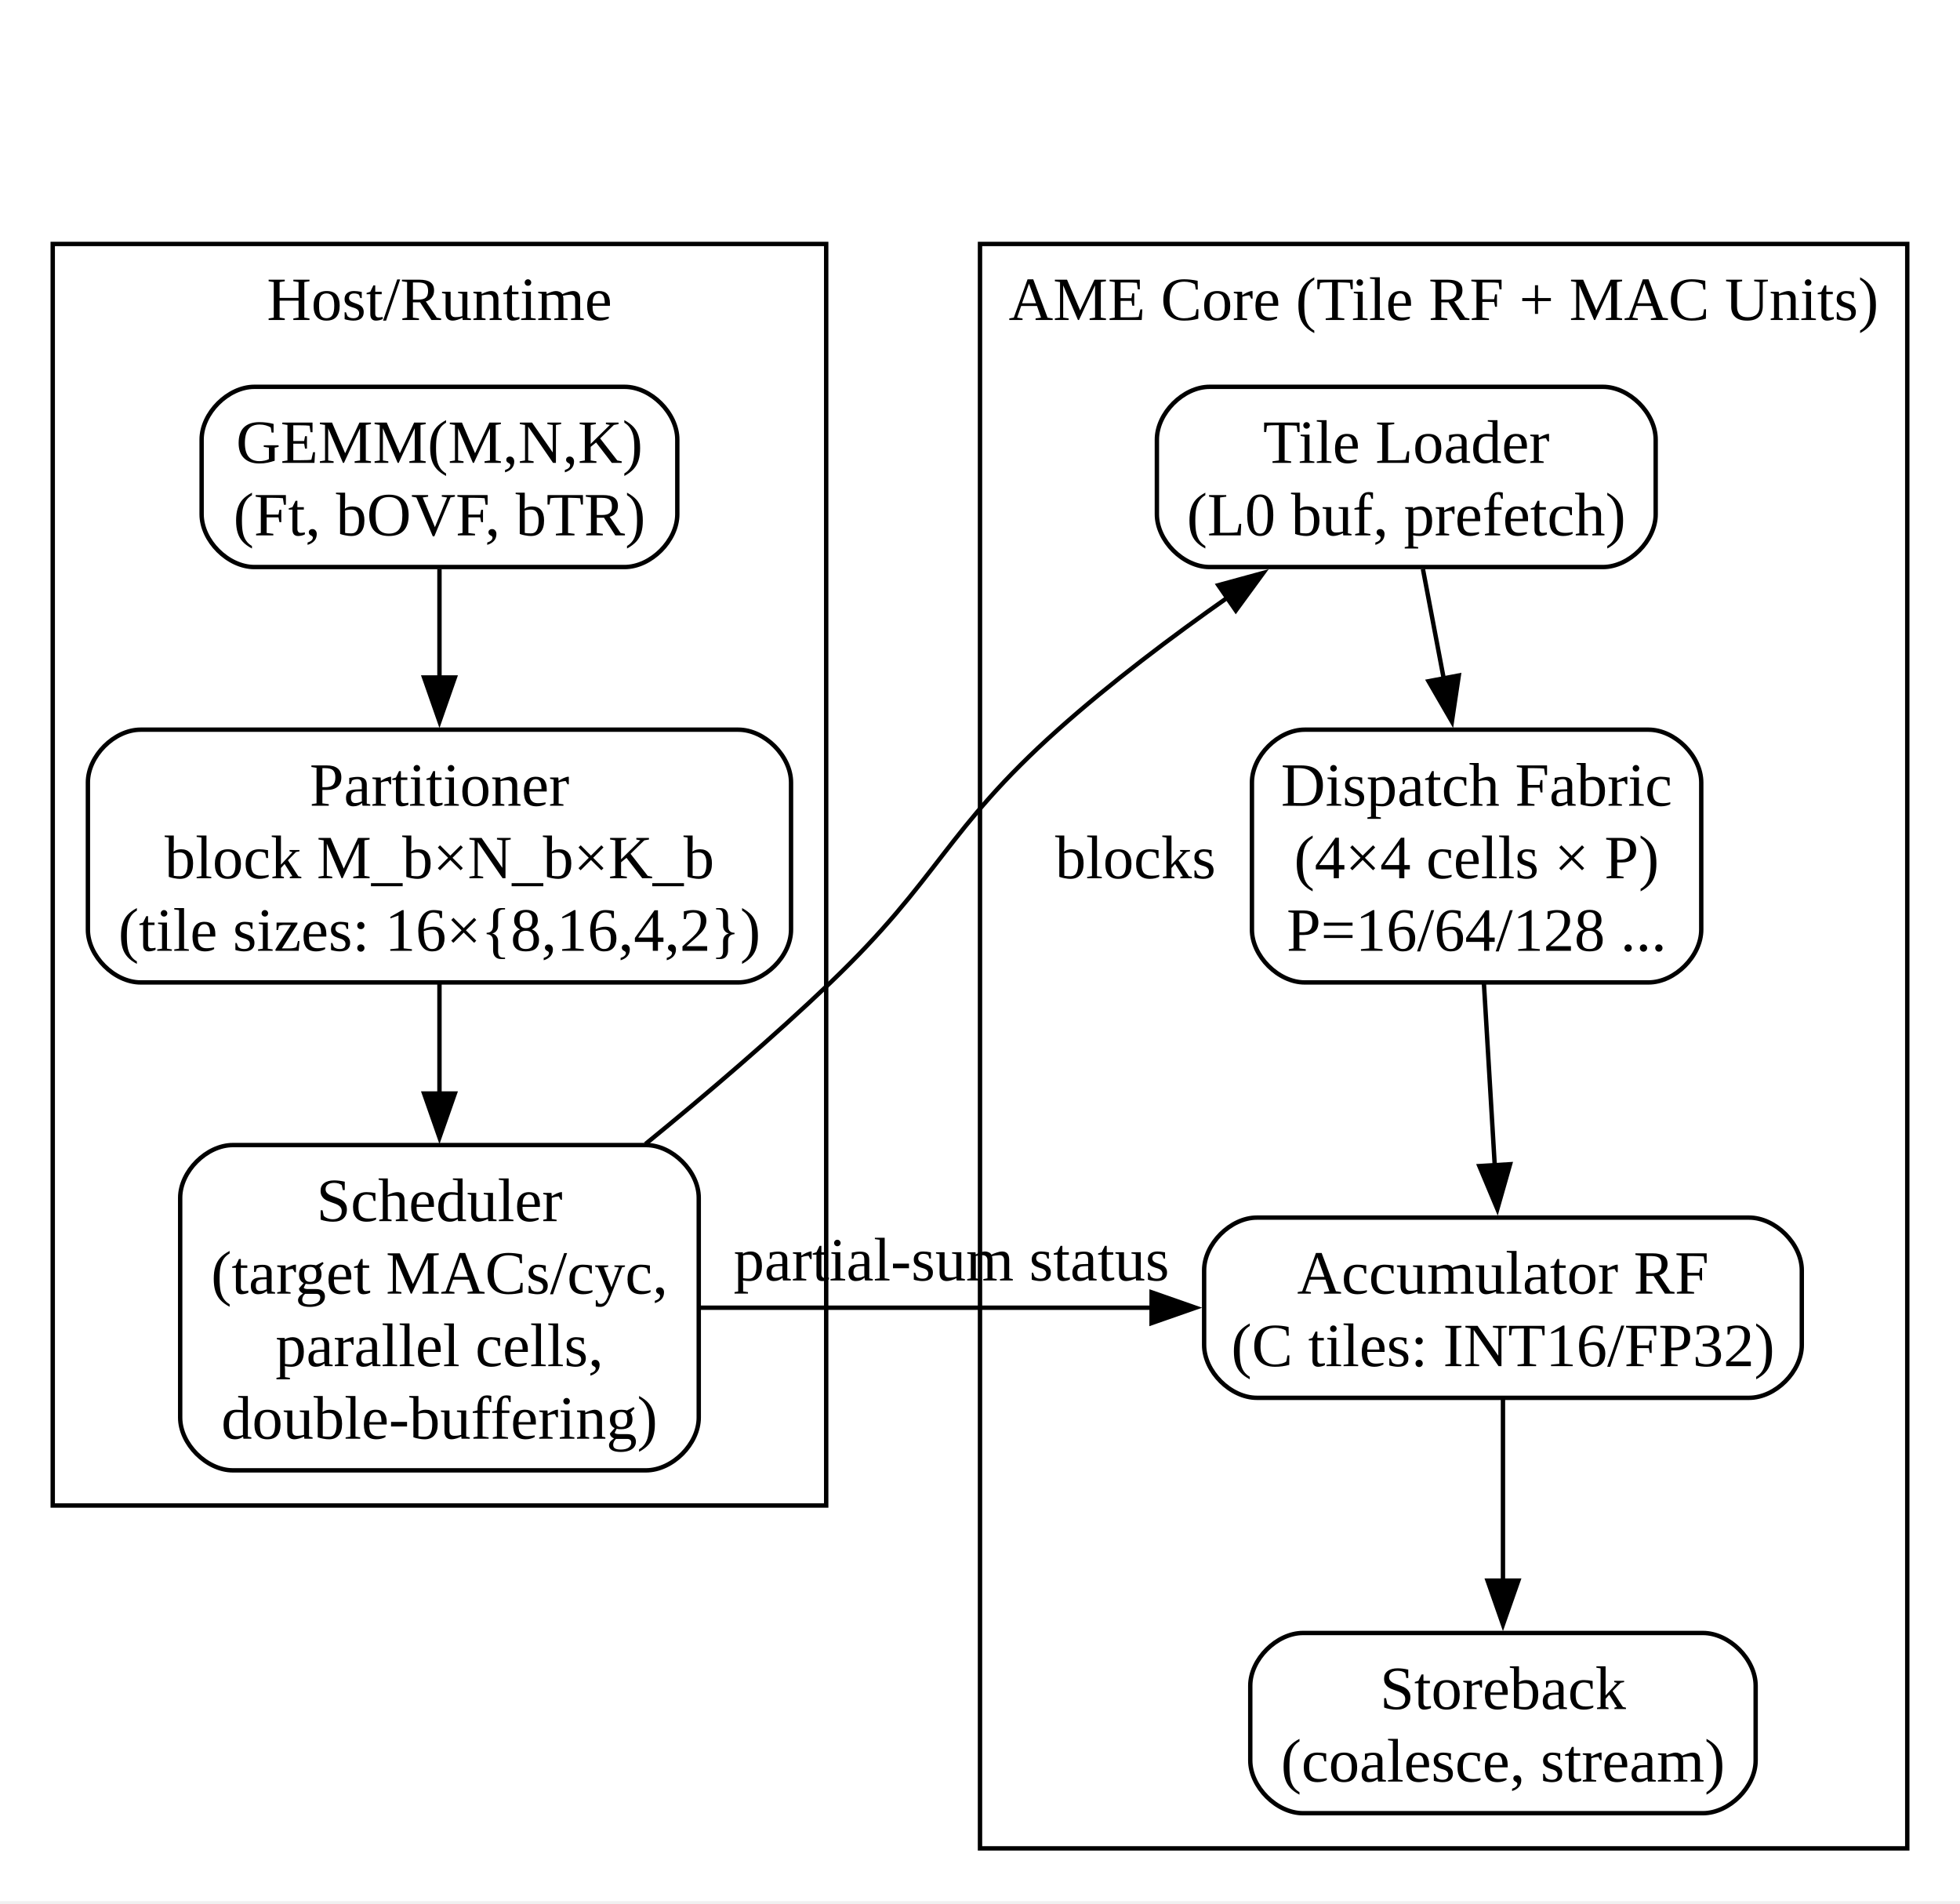
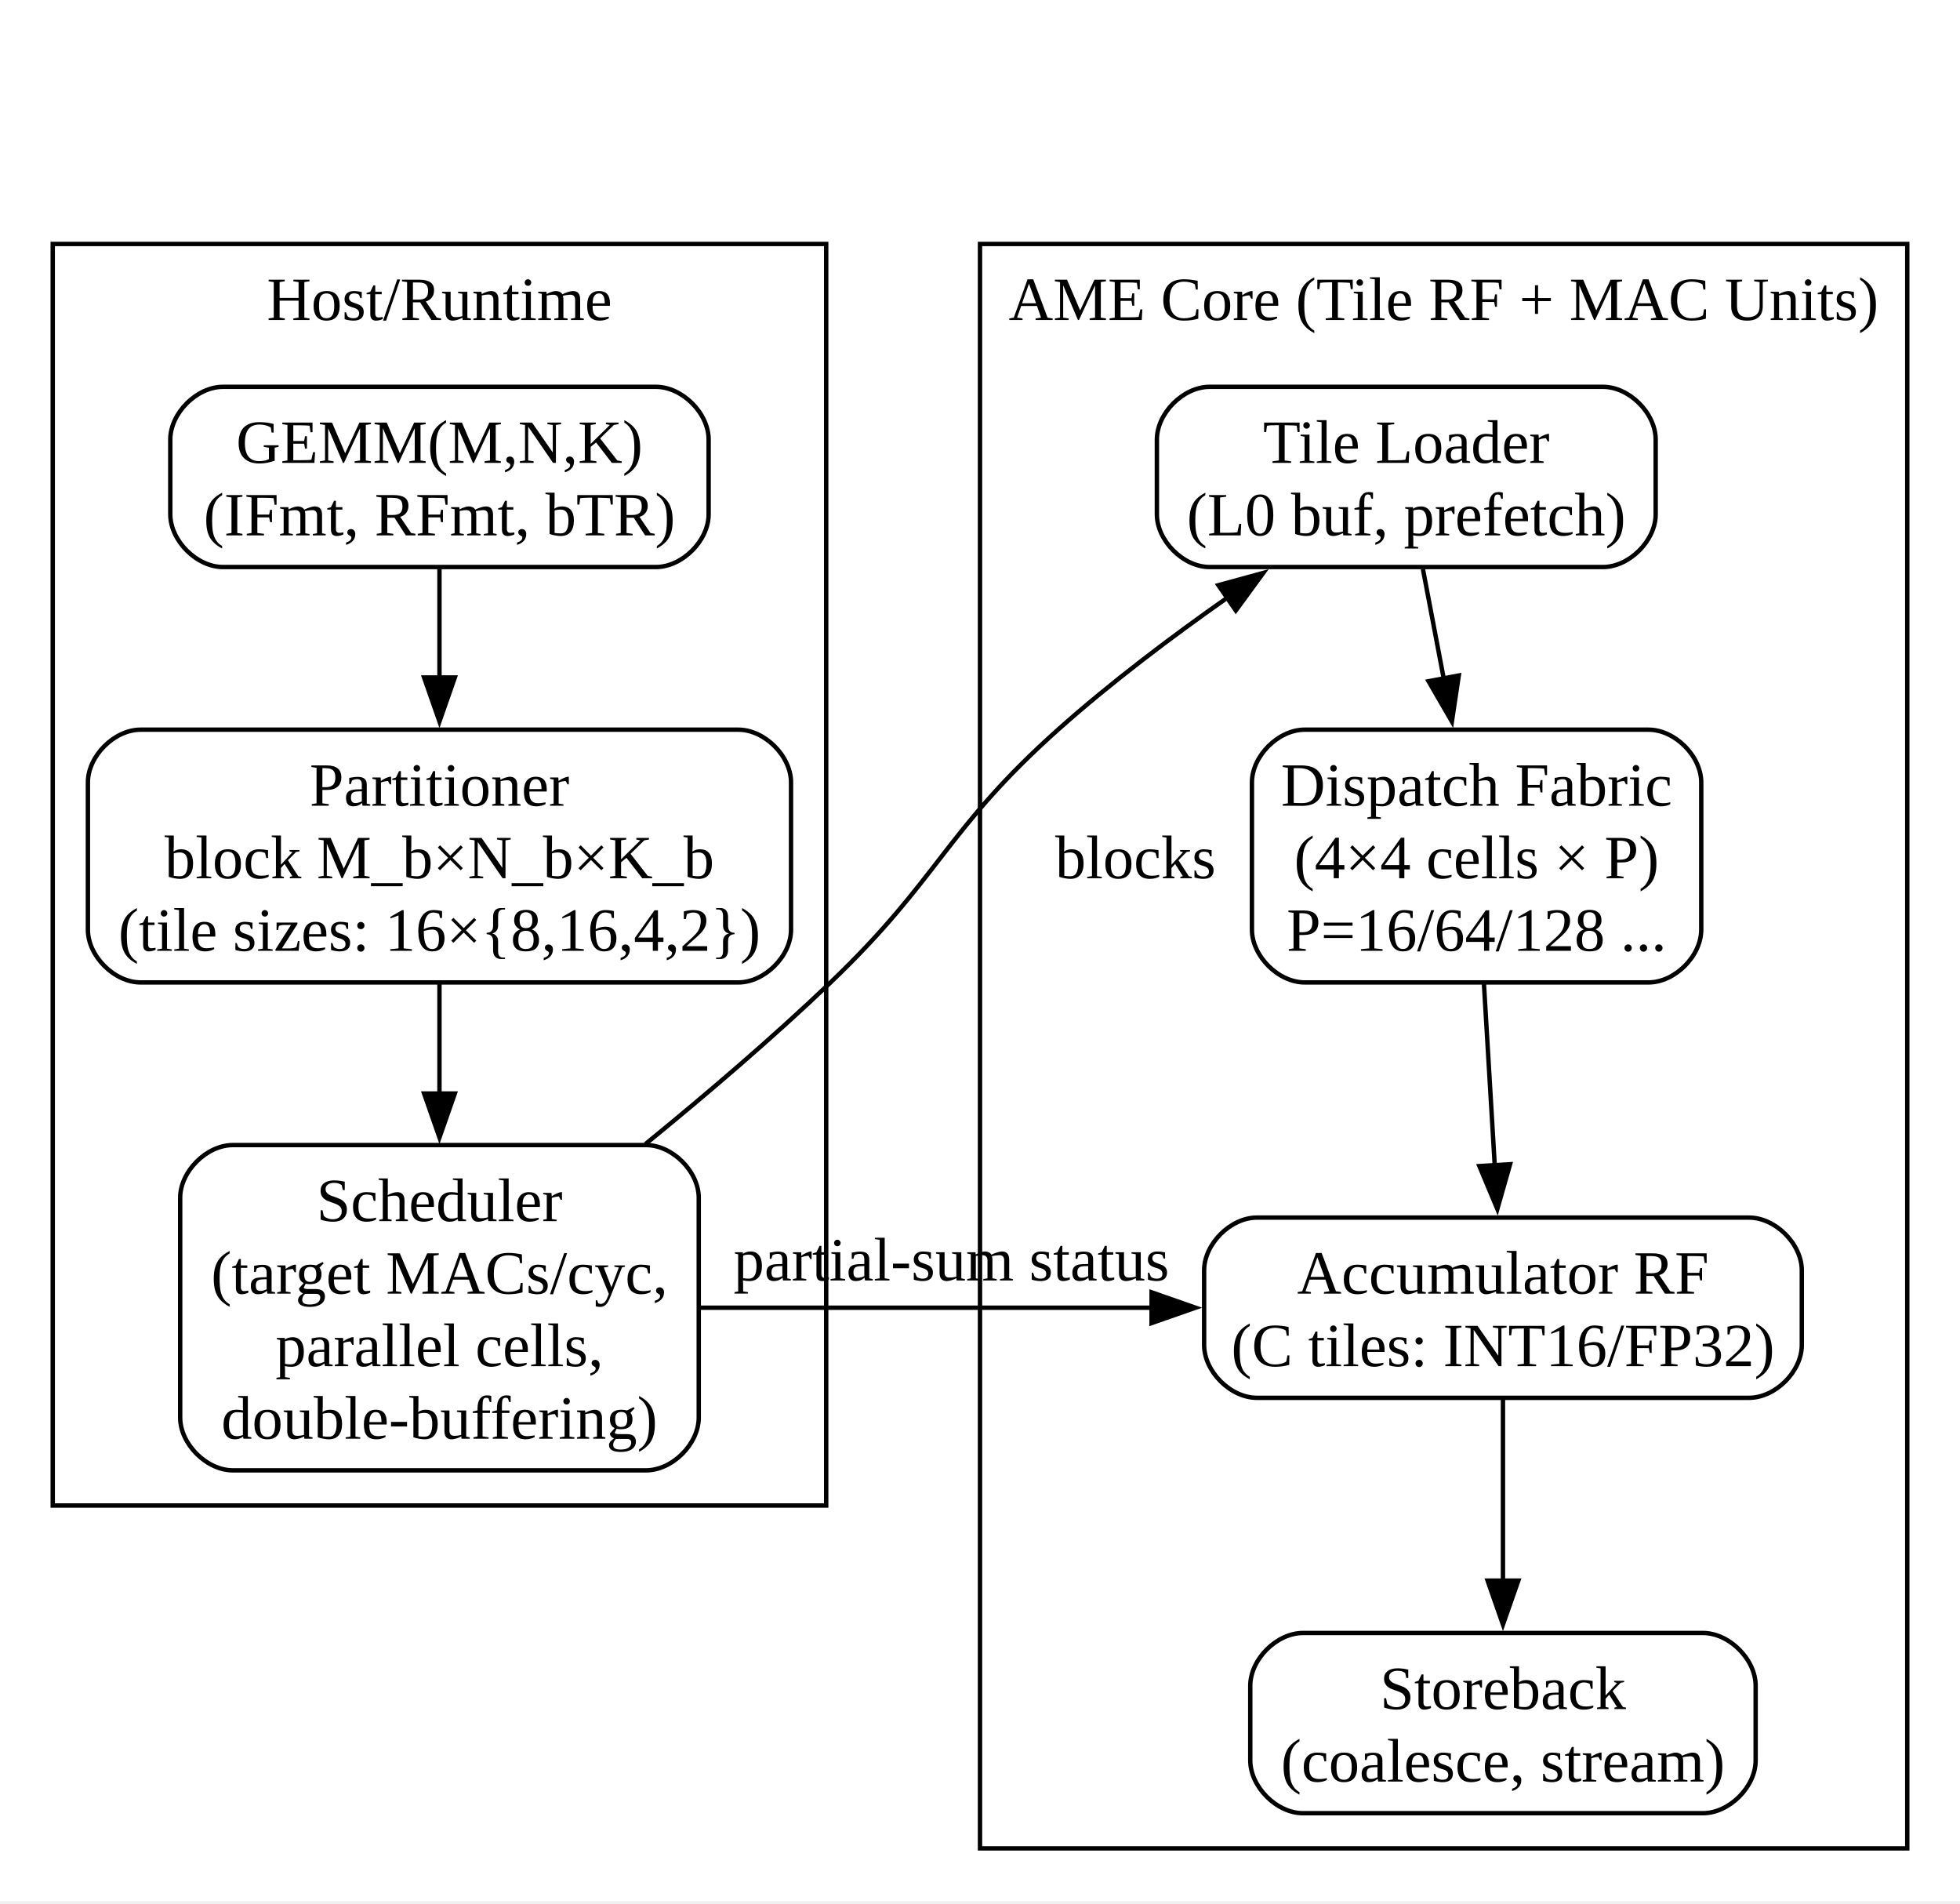
<svg xmlns="http://www.w3.org/2000/svg" width="446pt" height="433pt" viewBox="0.00 0.00 446.00 433.00">
  <g id="graph0" class="graph" transform="scale(1 1) rotate(0) translate(4 428.5)">
    <polygon fill="white" stroke="none" points="-4,4 -4,-428.5 442,-428.5 442,4 -4,4" />
    <g id="clust1" class="cluster">
      <polygon fill="none" stroke="black" points="8,-86 8,-373 184,-373 184,-86 8,-86" />
      <text xml:space="preserve" text-anchor="middle" x="96" y="-355.7" font-family="Times New Roman,serif" font-size="14.00">Host/Runtime</text>
    </g>
    <g id="clust2" class="cluster">
      <polygon fill="none" stroke="black" points="219,-8 219,-373 430,-373 430,-8 219,-8" />
      <text xml:space="preserve" text-anchor="middle" x="324.5" y="-355.7" font-family="Times New Roman,serif" font-size="14.00">AME Core (Tile RF + MAC Units)</text>
    </g>
    <g id="node3" class="node">
-       <path fill="none" stroke="black" d="M138.12,-340.5C138.12,-340.5 53.88,-340.5 53.88,-340.5 47.88,-340.5 41.88,-334.5 41.88,-328.5 41.88,-328.5 41.88,-311.5 41.88,-311.5 41.88,-305.5 47.88,-299.5 53.88,-299.5 53.88,-299.5 138.12,-299.5 138.12,-299.5 144.12,-299.5 150.12,-305.5 150.12,-311.5 150.12,-311.5 150.12,-328.5 150.12,-328.5 150.12,-334.5 144.12,-340.5 138.12,-340.5" />
+       <path fill="none" stroke="black" d="M145.25,-340.5C145.25,-340.5 46.75,-340.5 46.75,-340.5 40.75,-340.5 34.75,-334.5 34.75,-328.5 34.75,-328.5 34.75,-311.5 34.75,-311.5 34.75,-305.5 40.75,-299.5 46.75,-299.5 46.75,-299.5 145.25,-299.5 145.25,-299.5 151.25,-299.5 157.25,-305.5 157.25,-311.5 157.25,-311.5 157.25,-328.5 157.25,-328.5 157.25,-334.5 151.25,-340.5 145.25,-340.5" />
      <text xml:space="preserve" text-anchor="middle" x="96" y="-323.2" font-family="Times New Roman,serif" font-size="14.00">GEMM(M,N,K)</text>
-       <text xml:space="preserve" text-anchor="middle" x="96" y="-306.7" font-family="Times New Roman,serif" font-size="14.00">(Ft, bOVF, bTR)</text>
+       <text xml:space="preserve" text-anchor="middle" x="96" y="-306.7" font-family="Times New Roman,serif" font-size="14.00">(IFmt, RFmt, bTR)</text>
    </g>
    <g id="node6" class="node">
      <path fill="none" stroke="black" d="M360.75,-340.5C360.75,-340.5 271.25,-340.5 271.25,-340.5 265.25,-340.5 259.25,-334.5 259.25,-328.5 259.25,-328.5 259.25,-311.5 259.25,-311.5 259.25,-305.5 265.25,-299.5 271.25,-299.5 271.25,-299.5 360.75,-299.5 360.75,-299.5 366.75,-299.5 372.75,-305.5 372.75,-311.5 372.75,-311.5 372.75,-328.5 372.75,-328.5 372.75,-334.5 366.75,-340.5 360.75,-340.5" />
      <text xml:space="preserve" text-anchor="middle" x="316" y="-323.2" font-family="Times New Roman,serif" font-size="14.00">Tile Loader</text>
      <text xml:space="preserve" text-anchor="middle" x="316" y="-306.7" font-family="Times New Roman,serif" font-size="14.00">(L0 buf, prefetch)</text>
    </g>
    <g id="node4" class="node">
      <path fill="none" stroke="black" d="M164,-262.5C164,-262.5 28,-262.5 28,-262.5 22,-262.5 16,-256.5 16,-250.5 16,-250.5 16,-217 16,-217 16,-211 22,-205 28,-205 28,-205 164,-205 164,-205 170,-205 176,-211 176,-217 176,-217 176,-250.5 176,-250.5 176,-256.5 170,-262.5 164,-262.5" />
      <text xml:space="preserve" text-anchor="middle" x="96" y="-245.2" font-family="Times New Roman,serif" font-size="14.00">Partitioner</text>
      <text xml:space="preserve" text-anchor="middle" x="96" y="-228.7" font-family="Times New Roman,serif" font-size="14.00">block M_b×N_b×K_b</text>
      <text xml:space="preserve" text-anchor="middle" x="96" y="-212.2" font-family="Times New Roman,serif" font-size="14.00">(tile sizes: 16×{8,16,4,2})</text>
    </g>
    <g id="edge1" class="edge">
      <path fill="none" stroke="black" d="M96,-299.03C96,-291.61 96,-282.9 96,-274.33" />
      <polygon fill="black" stroke="black" points="99.5,-274.37 96,-264.37 92.5,-274.37 99.5,-274.37" />
    </g>
    <g id="node5" class="node">
      <path fill="none" stroke="black" d="M143,-168C143,-168 49,-168 49,-168 43,-168 37,-162 37,-156 37,-156 37,-106 37,-106 37,-100 43,-94 49,-94 49,-94 143,-94 143,-94 149,-94 155,-100 155,-106 155,-106 155,-156 155,-156 155,-162 149,-168 143,-168" />
      <text xml:space="preserve" text-anchor="middle" x="96" y="-150.7" font-family="Times New Roman,serif" font-size="14.00">Scheduler</text>
      <text xml:space="preserve" text-anchor="middle" x="96" y="-134.2" font-family="Times New Roman,serif" font-size="14.00">(target MACs/cyc,</text>
      <text xml:space="preserve" text-anchor="middle" x="96" y="-117.7" font-family="Times New Roman,serif" font-size="14.00">parallel cells,</text>
      <text xml:space="preserve" text-anchor="middle" x="96" y="-101.2" font-family="Times New Roman,serif" font-size="14.00">double-buffering)</text>
    </g>
    <g id="edge2" class="edge">
      <path fill="none" stroke="black" d="M96,-204.69C96,-196.92 96,-188.27 96,-179.72" />
      <polygon fill="black" stroke="black" points="99.5,-179.73 96,-169.73 92.5,-179.73 99.5,-179.73" />
    </g>
    <g id="edge8" class="edge">
      <path fill="none" stroke="black" d="M142.87,-168.23C156.8,-179.58 171.85,-192.44 185,-205 209.86,-228.75 211.1,-239.61 236.75,-262.5 248.72,-273.18 262.71,-283.71 275.58,-292.74" />
      <polygon fill="black" stroke="black" points="273.24,-295.37 283.46,-298.16 277.21,-289.61 273.24,-295.37" />
      <text xml:space="preserve" text-anchor="middle" x="254.38" y="-228.7" font-family="Times New Roman,serif" font-size="14.00">blocks</text>
    </g>
    <g id="node7" class="node">
      <path fill="none" stroke="black" d="M371.12,-262.5C371.12,-262.5 292.88,-262.5 292.88,-262.5 286.88,-262.5 280.88,-256.5 280.88,-250.5 280.88,-250.5 280.88,-217 280.88,-217 280.88,-211 286.88,-205 292.88,-205 292.88,-205 371.12,-205 371.12,-205 377.12,-205 383.12,-211 383.12,-217 383.12,-217 383.12,-250.5 383.12,-250.5 383.12,-256.5 377.12,-262.5 371.12,-262.5" />
      <text xml:space="preserve" text-anchor="middle" x="332" y="-245.2" font-family="Times New Roman,serif" font-size="14.00">Dispatch Fabric</text>
      <text xml:space="preserve" text-anchor="middle" x="332" y="-228.7" font-family="Times New Roman,serif" font-size="14.00">(4×4 cells × P)</text>
      <text xml:space="preserve" text-anchor="middle" x="332" y="-212.2" font-family="Times New Roman,serif" font-size="14.00">P=16/64/128 ...</text>
    </g>
    <g id="edge3" class="edge">
      <path fill="none" stroke="black" d="M319.79,-299.03C321.22,-291.52 322.89,-282.7 324.54,-274.03" />
      <polygon fill="black" stroke="black" points="327.95,-274.83 326.38,-264.35 321.07,-273.52 327.95,-274.83" />
    </g>
    <g id="node8" class="node">
      <path fill="none" stroke="black" d="M394,-151.5C394,-151.5 282,-151.5 282,-151.5 276,-151.5 270,-145.5 270,-139.5 270,-139.5 270,-122.5 270,-122.5 270,-116.5 276,-110.5 282,-110.5 282,-110.5 394,-110.5 394,-110.5 400,-110.5 406,-116.5 406,-122.5 406,-122.5 406,-139.5 406,-139.5 406,-145.5 400,-151.5 394,-151.5" />
      <text xml:space="preserve" text-anchor="middle" x="338" y="-134.2" font-family="Times New Roman,serif" font-size="14.00">Accumulator RF</text>
      <text xml:space="preserve" text-anchor="middle" x="338" y="-117.7" font-family="Times New Roman,serif" font-size="14.00">(C tiles: INT16/FP32)</text>
    </g>
    <g id="edge4" class="edge">
      <path fill="none" stroke="black" d="M333.67,-204.69C334.44,-191.85 335.34,-176.59 336.13,-163.37" />
      <polygon fill="black" stroke="black" points="339.62,-163.64 336.72,-153.45 332.63,-163.22 339.62,-163.64" />
    </g>
    <g id="edge9" class="edge">
      <path fill="none" stroke="black" d="M258.36,-131C224.73,-131 186.25,-131 155.2,-131" />
      <polygon fill="black" stroke="black" points="258.05,-134.5 268.05,-131 258.04,-127.5 258.05,-134.5" />
      <text xml:space="preserve" text-anchor="middle" x="212.5" y="-137.2" font-family="Times New Roman,serif" font-size="14.00">partial-sum status</text>
    </g>
    <g id="node9" class="node">
      <path fill="none" stroke="black" d="M383.5,-57C383.5,-57 292.5,-57 292.5,-57 286.5,-57 280.5,-51 280.5,-45 280.5,-45 280.5,-28 280.5,-28 280.5,-22 286.5,-16 292.5,-16 292.5,-16 383.5,-16 383.5,-16 389.5,-16 395.5,-22 395.5,-28 395.5,-28 395.5,-45 395.5,-45 395.5,-51 389.5,-57 383.5,-57" />
      <text xml:space="preserve" text-anchor="middle" x="338" y="-39.7" font-family="Times New Roman,serif" font-size="14.00">Storeback</text>
      <text xml:space="preserve" text-anchor="middle" x="338" y="-23.2" font-family="Times New Roman,serif" font-size="14.00">(coalesce, stream)</text>
    </g>
    <g id="edge5" class="edge">
      <path fill="none" stroke="black" d="M338,-110.38C338,-98.32 338,-82.6 338,-68.85" />
      <polygon fill="black" stroke="black" points="341.5,-68.92 338,-58.92 334.5,-68.92 341.5,-68.92" />
    </g>
  </g>
</svg>
